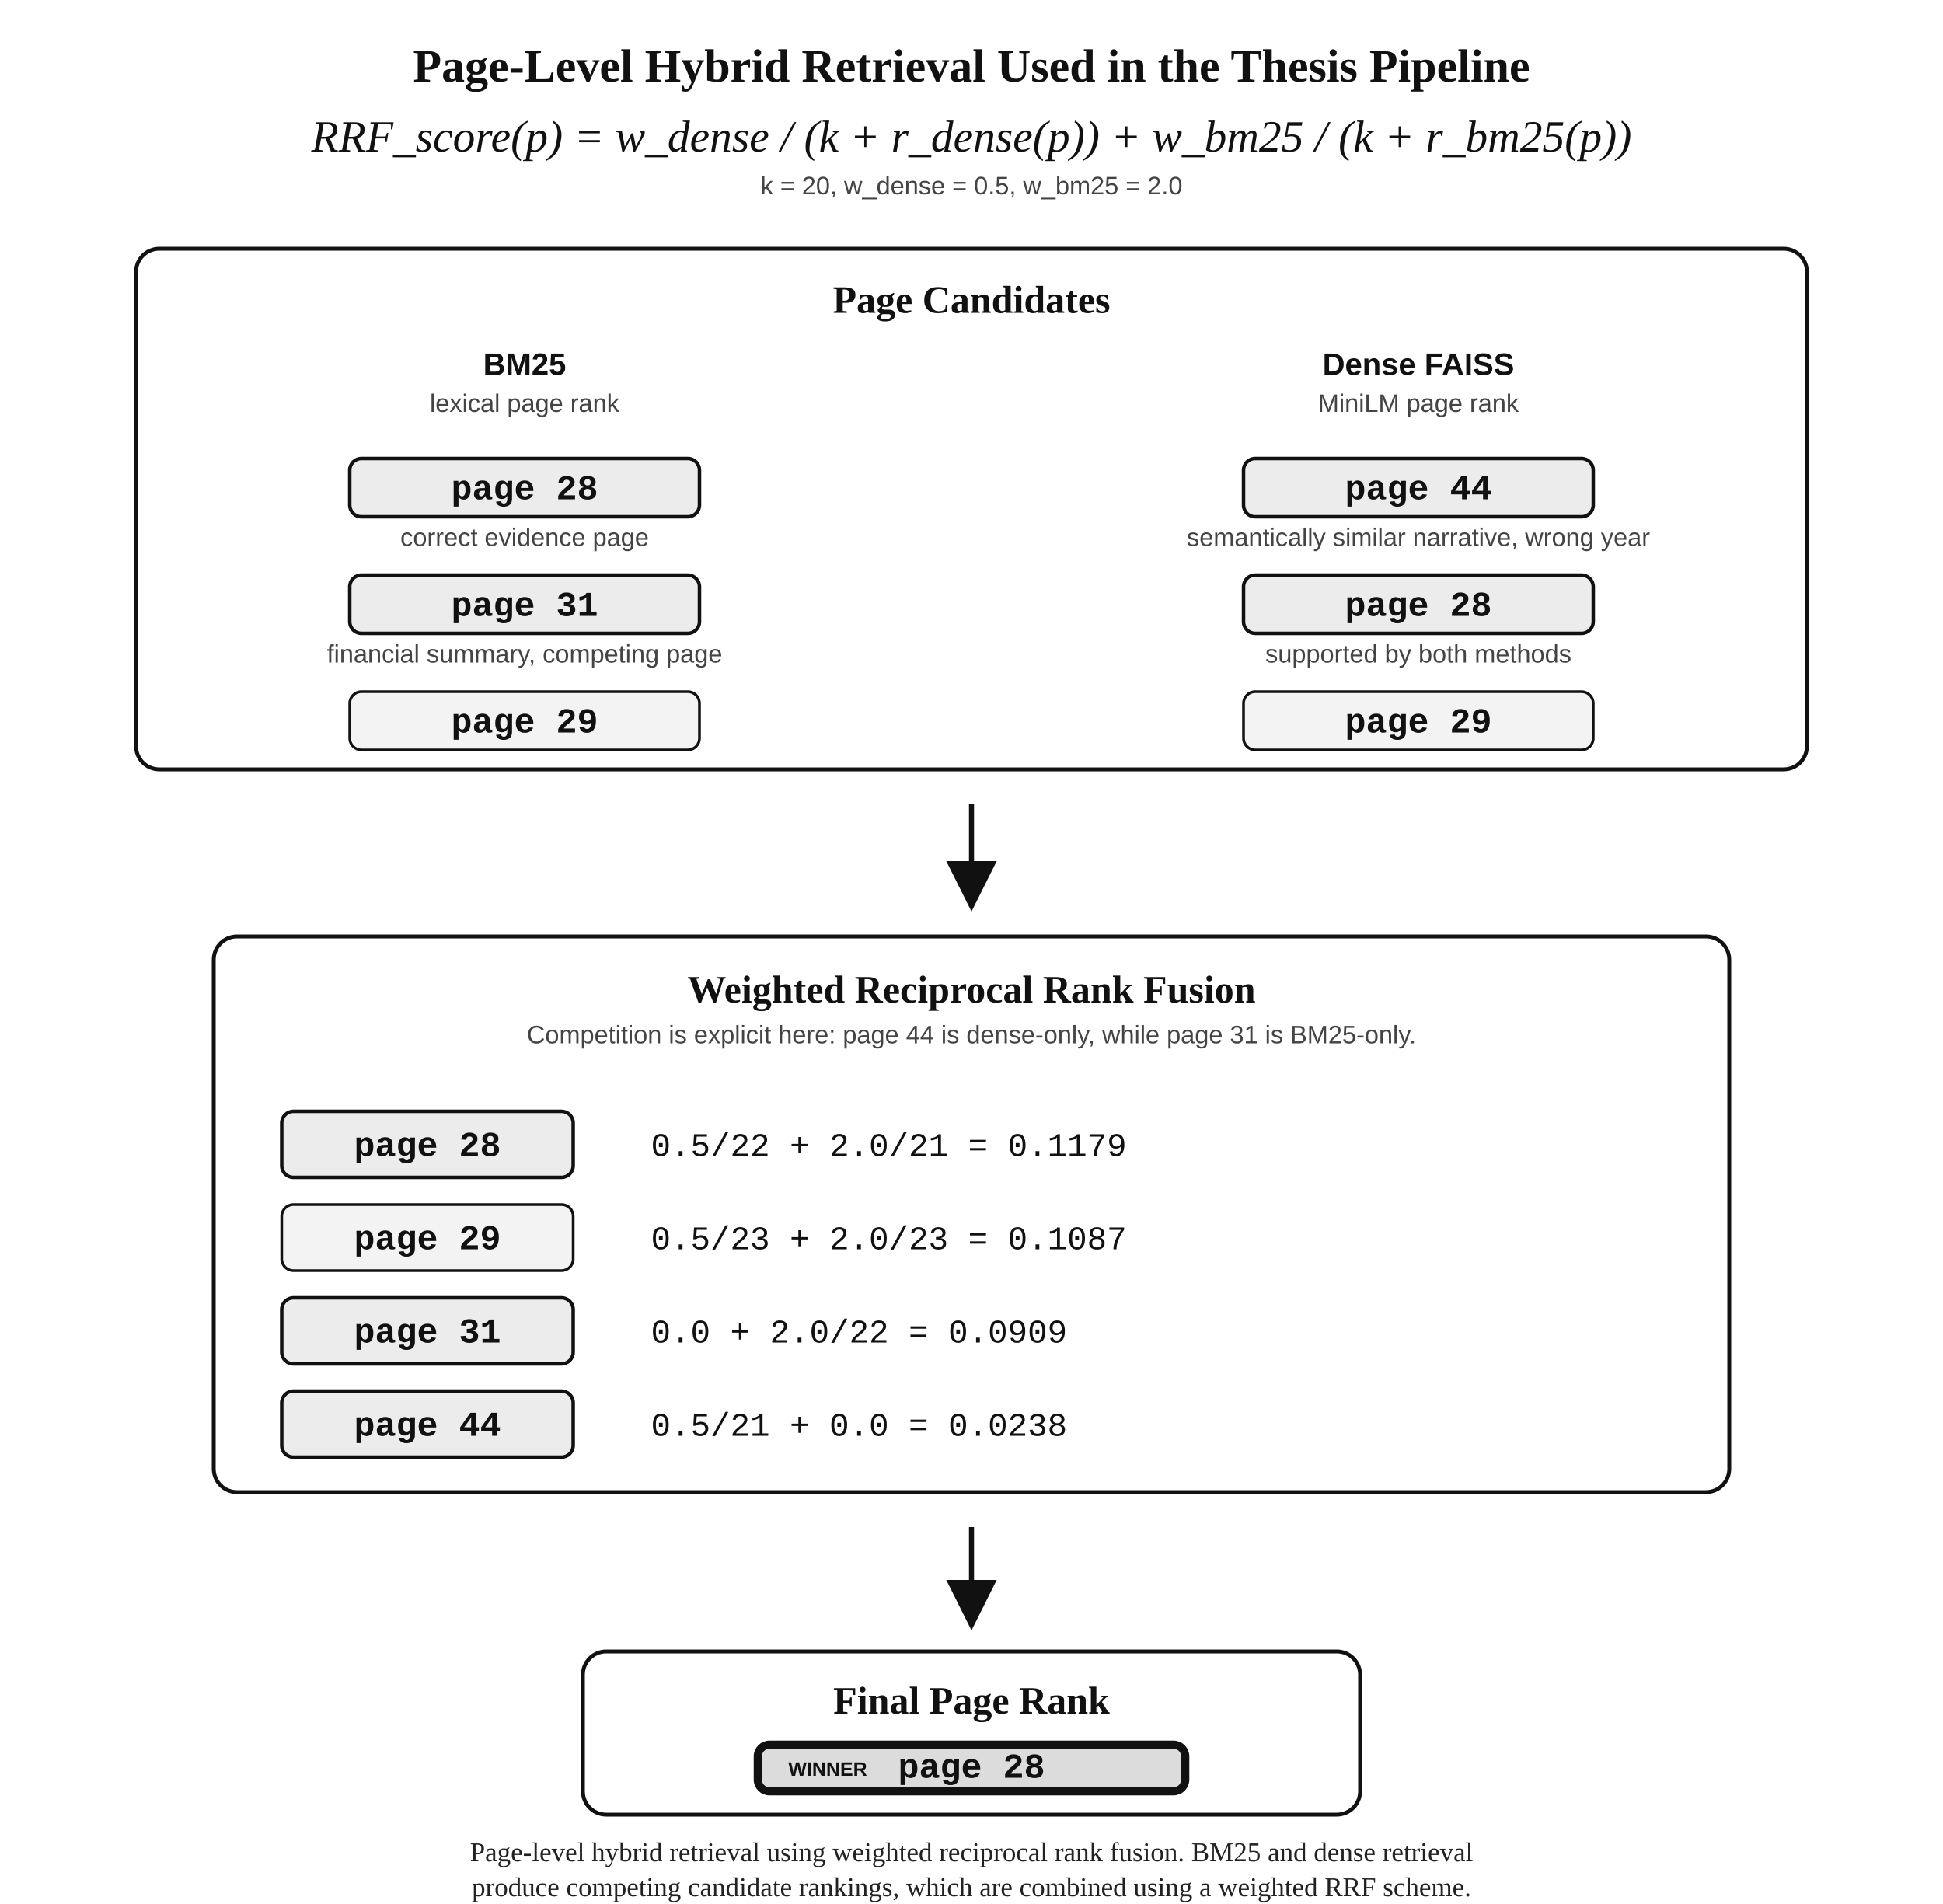
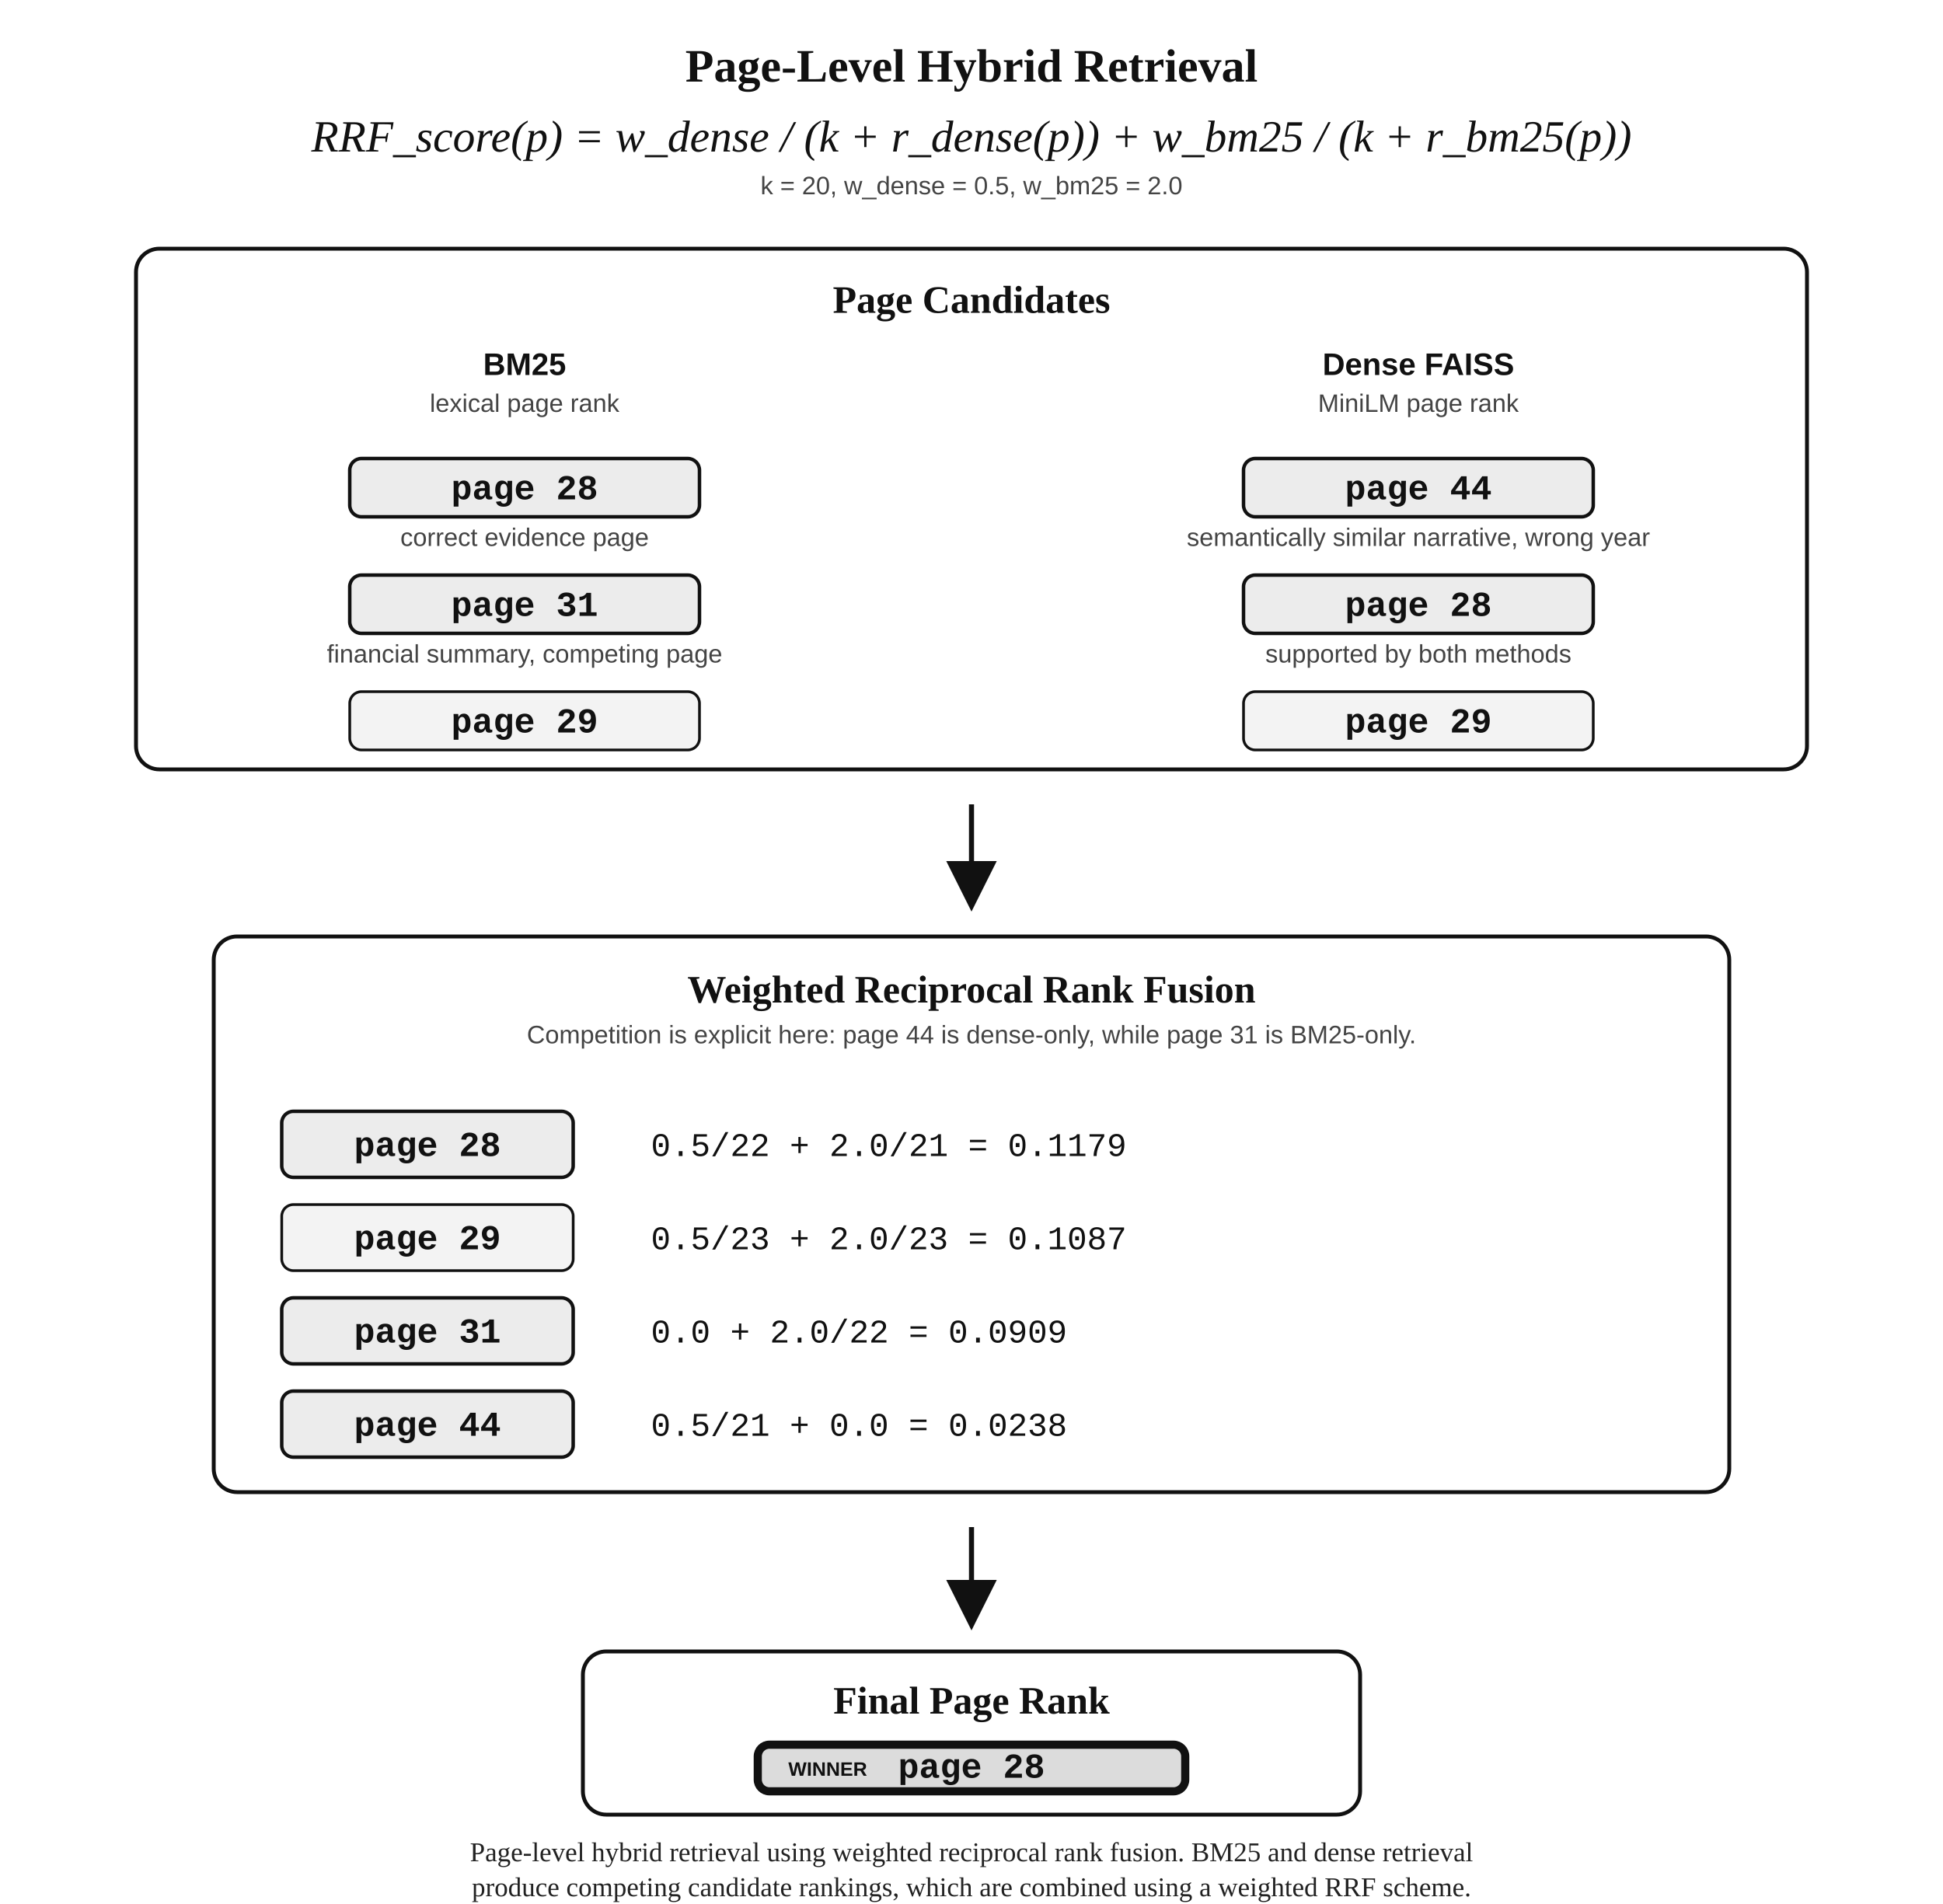
<svg xmlns="http://www.w3.org/2000/svg" width="1000" height="980" viewBox="0 0 1000 980" role="img" aria-labelledby="title desc">
  <defs>
    <marker id="arrow" markerWidth="10" markerHeight="10" refX="8" refY="5" orient="auto" markerUnits="strokeWidth">
      <path d="M0,0 L10,5 L0,10 z" fill="#111" />
    </marker>
    <style>
      .bg { fill: #fff; }
      .frame { fill: #fff; stroke: #111; stroke-width: 2; }
      .box { fill: #f3f3f3; stroke: #111; stroke-width: 1.4; rx: 6; ry: 6; }
      .highlight { fill: #ececec; stroke: #111; stroke-width: 1.8; rx: 6; ry: 6; }
      .winner { fill: #dcdcdc; stroke: #111; stroke-width: 4.2; rx: 6; ry: 6; }
      .winner-tag { font: 700 10px Arial, Helvetica, sans-serif; fill: #111; }
      .title { font: 700 24px Georgia, "Times New Roman", serif; fill: #111; }
      .formula { font: italic 23px Georgia, "Times New Roman", serif; fill: #111; }
      .panelhead { font: 700 20px Georgia, "Times New Roman", serif; fill: #111; }
      .label { font: 700 16px Arial, Helvetica, sans-serif; fill: #111; }
      .small { font: 400 13px Arial, Helvetica, sans-serif; fill: #444; }
      .mono { font: 700 18px "Courier New", Courier, monospace; fill: #111; }
      .score { font: 400 17px "Courier New", Courier, monospace; fill: #111; }
      .note { font: 400 15px Georgia, "Times New Roman", serif; fill: #222; }
      .caption { font: 400 14px Georgia, "Times New Roman", serif; fill: #222; }
      .arrow { stroke: #111; stroke-width: 2.6; fill: none; marker-end: url(#arrow); }
    </style>
  </defs>
  <rect class="bg" x="0" y="0" width="1000" height="980" />
-   <text class="title" x="500" y="42" text-anchor="middle">Page-Level Hybrid Retrieval Used in the Thesis Pipeline</text>
+   <text class="title" x="500" y="42" text-anchor="middle">Page-Level Hybrid Retrieval</text>
  <text class="formula" x="500" y="78" text-anchor="middle">RRF_score(p) = w_dense / (k + r_dense(p)) + w_bm25 / (k + r_bm25(p))</text>
  <text class="small" x="500" y="100" text-anchor="middle">k = 20, w_dense = 0.5, w_bm25 = 2.0</text>
  <rect class="frame" x="70" y="128" width="860" height="268" rx="12" ry="12" />
  <text class="panelhead" x="500" y="161" text-anchor="middle">Page Candidates</text>
  <text class="label" x="270" y="193" text-anchor="middle">BM25</text>
  <text class="label" x="730" y="193" text-anchor="middle">Dense FAISS</text>
  <text class="small" x="270" y="212" text-anchor="middle">lexical page rank</text>
  <text class="small" x="730" y="212" text-anchor="middle">MiniLM page rank</text>
  <rect class="highlight" x="180" y="236" width="180" height="30" />
  <text class="mono" x="270" y="257" text-anchor="middle">page 28</text>
  <text class="small" x="270" y="281" text-anchor="middle">correct evidence page</text>
  <rect class="highlight" x="180" y="296" width="180" height="30" />
  <text class="mono" x="270" y="317" text-anchor="middle">page 31</text>
  <text class="small" x="270" y="341" text-anchor="middle">financial summary, competing page</text>
  <rect class="box" x="180" y="356" width="180" height="30" />
  <text class="mono" x="270" y="377" text-anchor="middle">page 29</text>
  <rect class="highlight" x="640" y="236" width="180" height="30" />
  <text class="mono" x="730" y="257" text-anchor="middle">page 44</text>
  <text class="small" x="730" y="281" text-anchor="middle">semantically similar narrative, wrong year</text>
  <rect class="highlight" x="640" y="296" width="180" height="30" />
  <text class="mono" x="730" y="317" text-anchor="middle">page 28</text>
  <text class="small" x="730" y="341" text-anchor="middle">supported by both methods</text>
  <rect class="box" x="640" y="356" width="180" height="30" />
  <text class="mono" x="730" y="377" text-anchor="middle">page 29</text>
  <path class="arrow" d="M 500 414 L 500 464" />
  <rect class="frame" x="110" y="482" width="780" height="286" rx="12" ry="12" />
  <text class="panelhead" x="500" y="516" text-anchor="middle">Weighted Reciprocal Rank Fusion</text>
  <text class="small" x="500" y="537" text-anchor="middle">Competition is explicit here: page 44 is dense-only, while page 31 is BM25-only.</text>
  <rect class="highlight" x="145" y="572" width="150" height="34" />
  <text class="mono" x="220" y="595" text-anchor="middle">page 28</text>
  <text class="score" x="335" y="595">0.5/22 + 2.0/21 = 0.1179</text>
  <rect class="box" x="145" y="620" width="150" height="34" />
  <text class="mono" x="220" y="643" text-anchor="middle">page 29</text>
  <text class="score" x="335" y="643">0.5/23 + 2.0/23 = 0.1087</text>
  <rect class="highlight" x="145" y="668" width="150" height="34" />
  <text class="mono" x="220" y="691" text-anchor="middle">page 31</text>
  <text class="score" x="335" y="691">0.0 + 2.0/22 = 0.0909</text>
  <rect class="highlight" x="145" y="716" width="150" height="34" />
  <text class="mono" x="220" y="739" text-anchor="middle">page 44</text>
  <text class="score" x="335" y="739">0.5/21 + 0.0 = 0.0238</text>
  <path class="arrow" d="M 500 786 L 500 834" />
  <rect class="frame" x="300" y="850" width="400" height="84" rx="12" ry="12" />
  <text class="panelhead" x="500" y="882" text-anchor="middle">Final Page Rank</text>
  <rect class="winner" x="390" y="898" width="220" height="24" />
  <text class="winner-tag" x="426" y="914" text-anchor="middle">WINNER</text>
  <text class="mono" x="500" y="915" text-anchor="middle">page 28</text>
  <text class="caption" x="500" y="958" text-anchor="middle">Page-level hybrid retrieval using weighted reciprocal rank fusion. BM25 and dense retrieval</text>
  <text class="caption" x="500" y="976" text-anchor="middle">produce competing candidate rankings, which are combined using a weighted RRF scheme.</text>
</svg>
